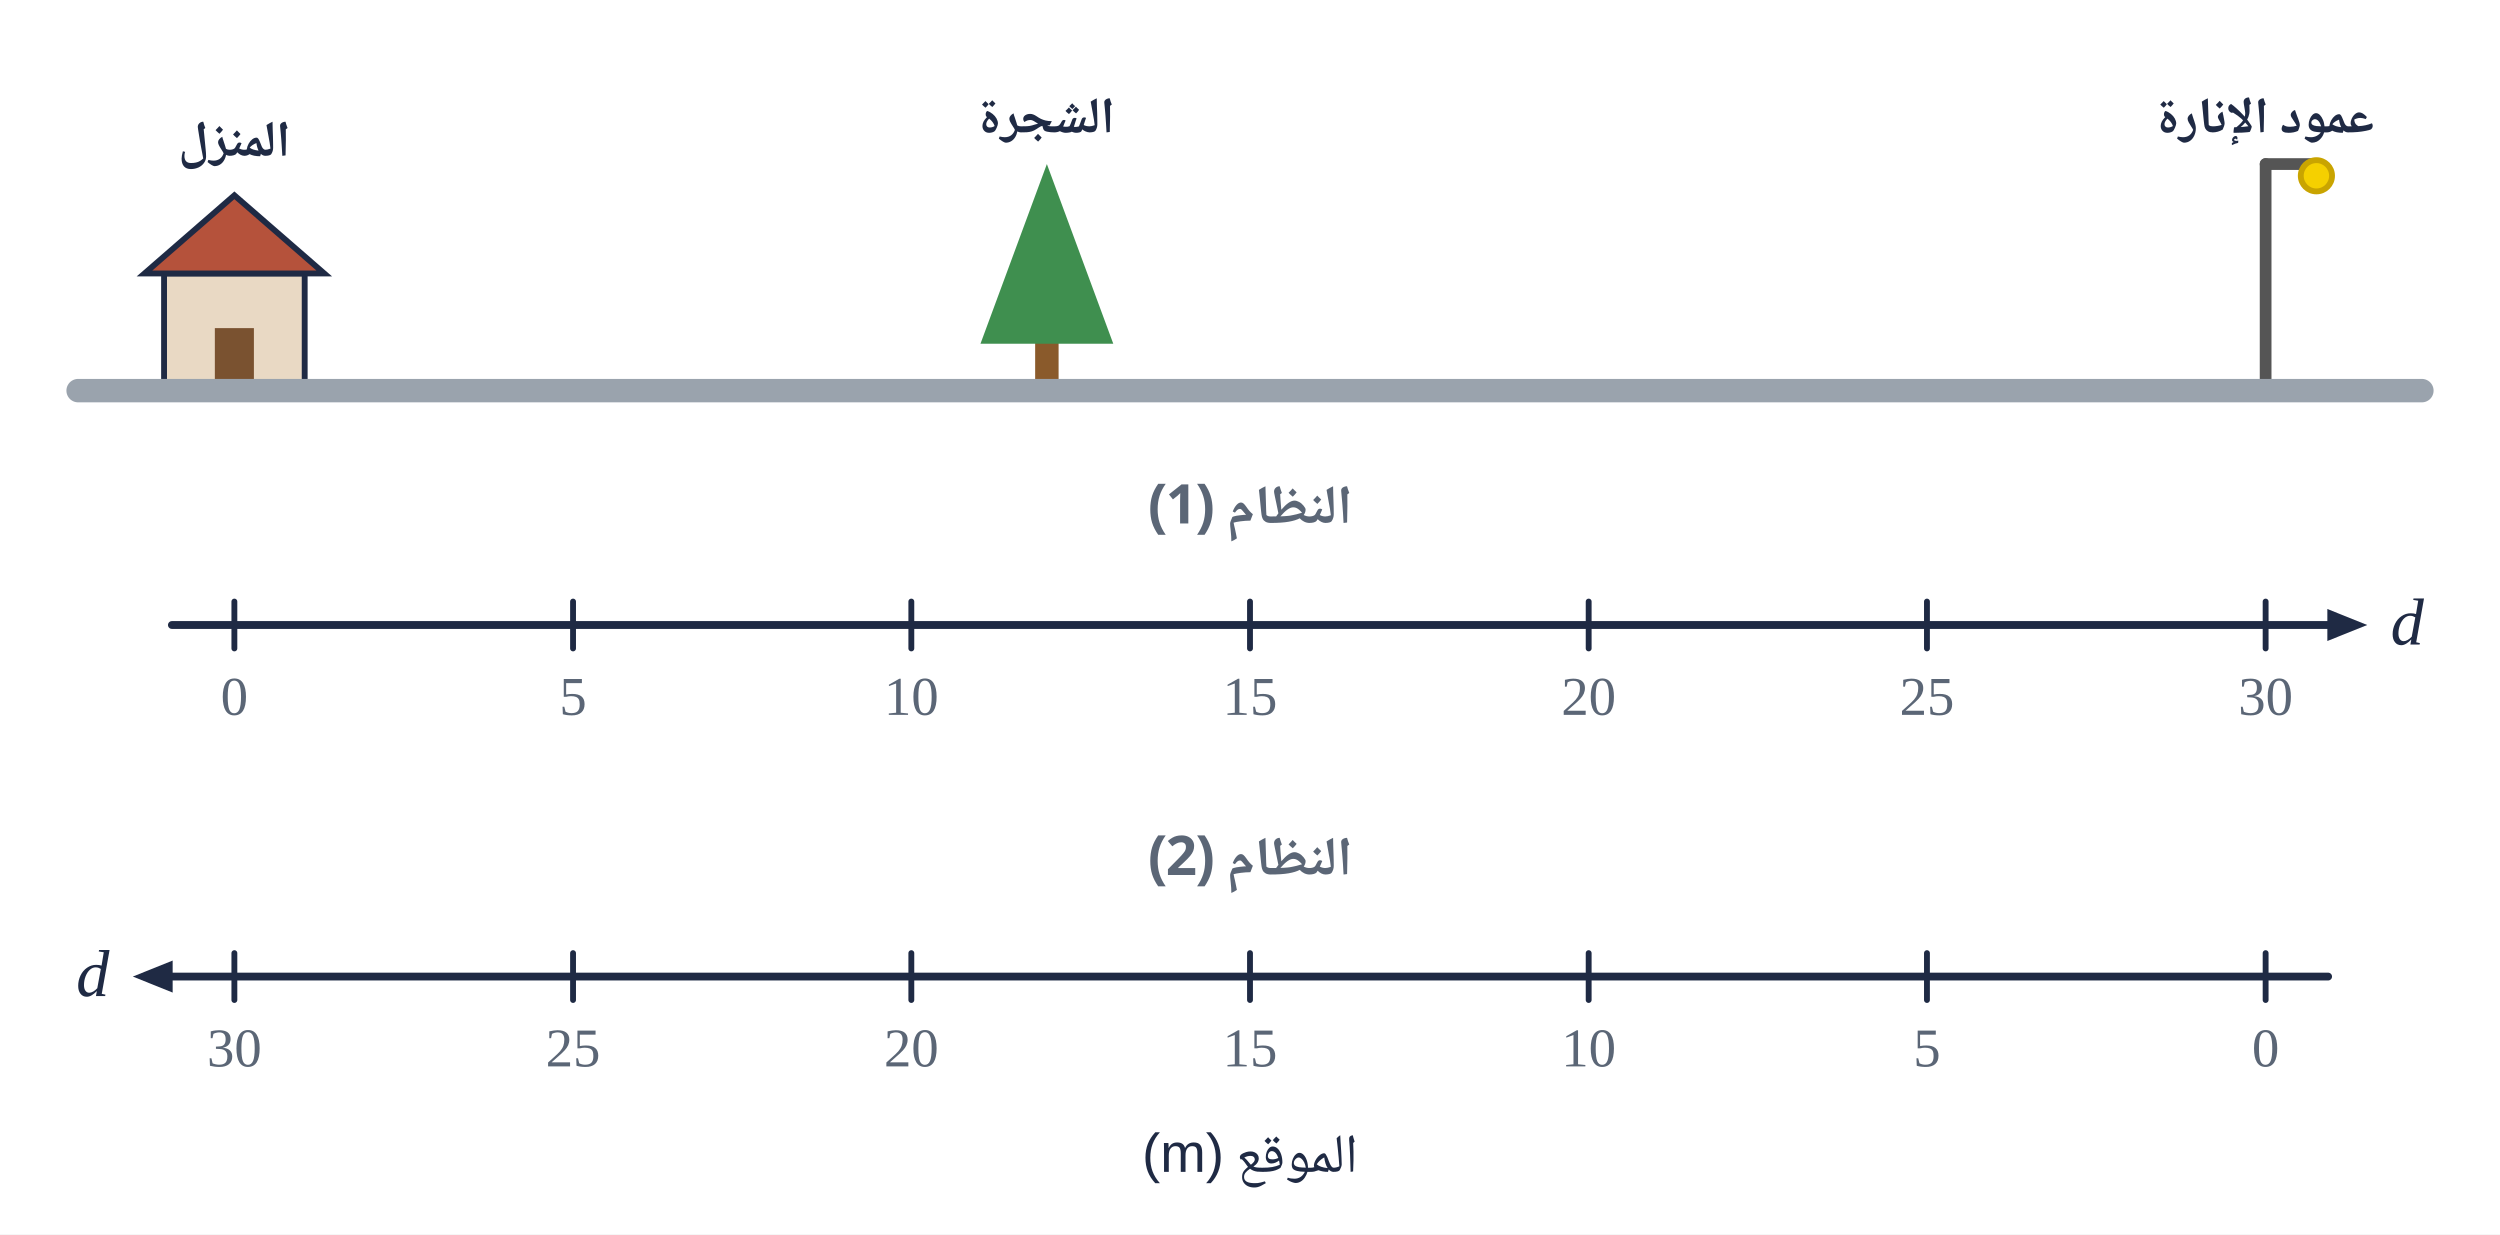
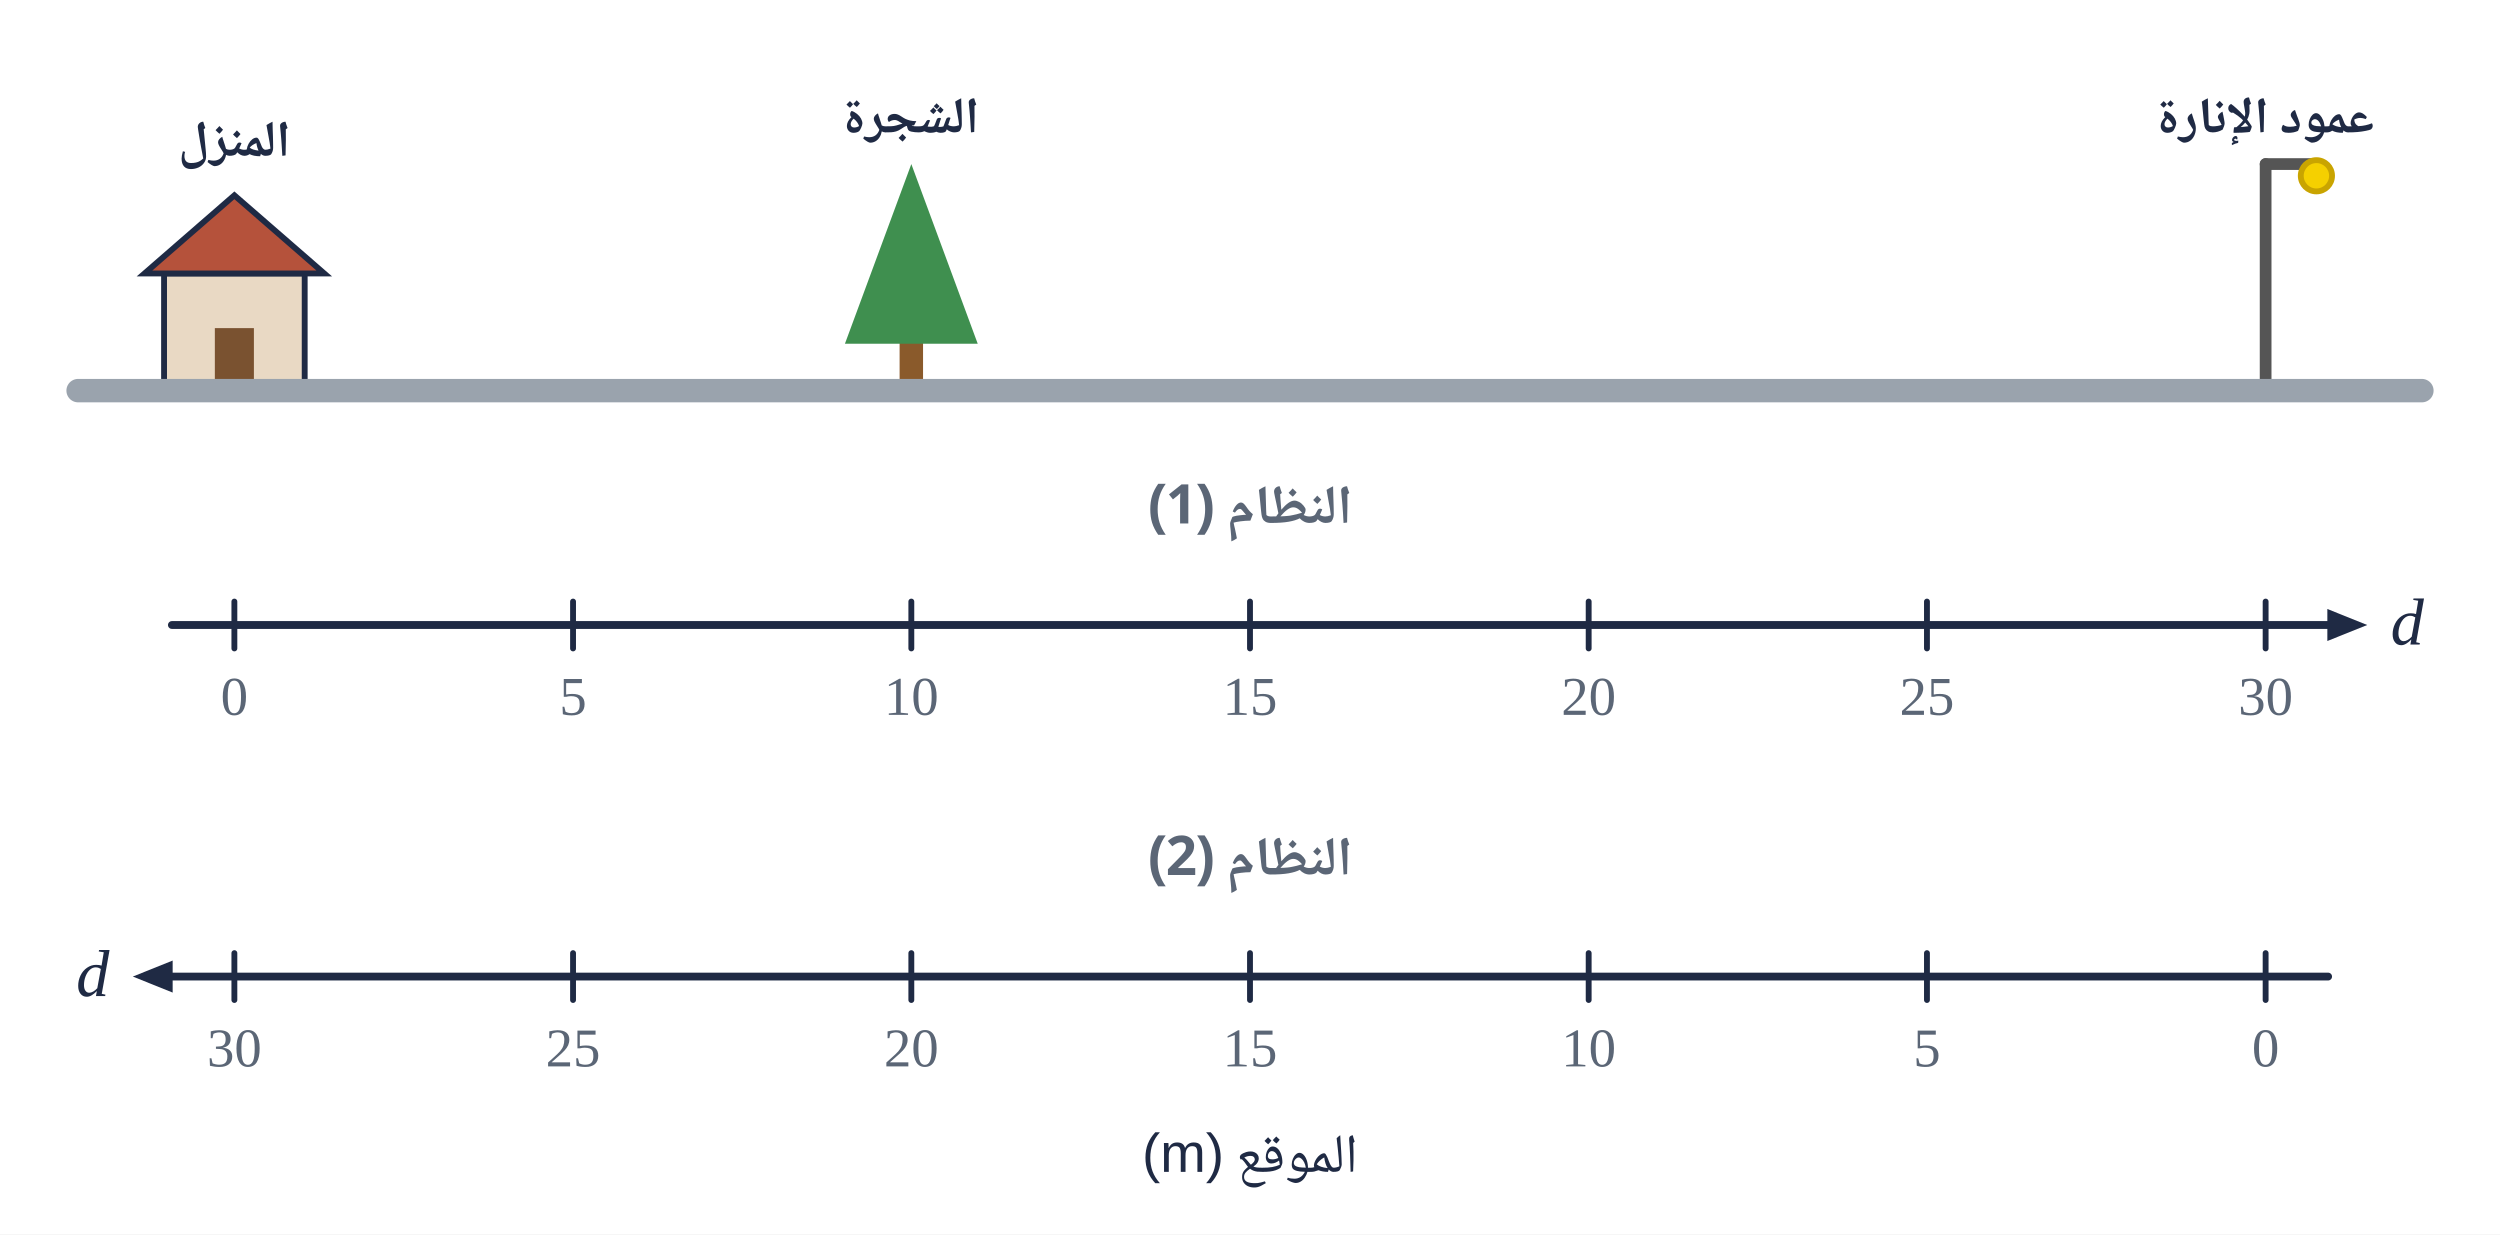
<svg xmlns="http://www.w3.org/2000/svg" viewBox="0 0 640 316" width="640" height="316">
  <rect width="640" height="316" fill="#fff" />
  <rect x="42.0" y="70.0" width="36" height="30" fill="#e9d9c4" stroke="#1f2a44" stroke-width="1.5" />
  <polygon points="37.0,70.0 60.0,50.0 83.0,70.0" fill="#b5523b" stroke="#1f2a44" stroke-width="1.5" />
  <rect x="55.0" y="84.0" width="10" height="16" fill="#7a5230" />
  <text x="60.0" y="40.0" text-anchor="middle" font-size="13" fill="#1f2a44" font-weight="bold" font-family="'IBM Plex Sans Arabic','Noto Naskh Arabic',Tahoma,Arial,sans-serif" direction="rtl">المنزل</text>
-   <rect x="265.0" y="86.0" width="6" height="14" fill="#8a5a2b" />
-   <polygon points="268.0,42.0 251.0,88.0 285.0,88.0" fill="#3f8f4f" />
-   <text x="268.0" y="34.0" text-anchor="middle" font-size="13" fill="#1f2a44" font-weight="bold" font-family="'IBM Plex Sans Arabic','Noto Naskh Arabic',Tahoma,Arial,sans-serif" direction="rtl">الشجرة</text>
+   <rect x="230.3" y="86.0" width="6" height="14" fill="#8a5a2b" />
+   <polygon points="233.3,42.0 216.3,88.0 250.3,88.0" fill="#3f8f4f" />
+   <text x="233.3" y="34.0" text-anchor="middle" font-size="13" fill="#1f2a44" font-weight="bold" font-family="'IBM Plex Sans Arabic','Noto Naskh Arabic',Tahoma,Arial,sans-serif" direction="rtl">الشجرة</text>
  <line x1="580.0" y1="100.0" x2="580.0" y2="42.0" stroke="#555" stroke-width="3" stroke-linecap="round" />
  <line x1="580.0" y1="42.0" x2="592.0" y2="42.0" stroke="#555" stroke-width="3" stroke-linecap="round" />
  <circle cx="593.0" cy="45.0" r="4" fill="#f5d000" stroke="#c9a400" stroke-width="1.5" />
  <text x="580.0" y="34.0" text-anchor="middle" font-size="13" fill="#1f2a44" font-weight="bold" font-family="'IBM Plex Sans Arabic','Noto Naskh Arabic',Tahoma,Arial,sans-serif" direction="rtl">عمود الإنارة</text>
  <line x1="20.0" y1="100.0" x2="620.0" y2="100.0" stroke="#9aa3ad" stroke-width="6" stroke-linecap="round" />
  <text x="320.0" y="134.0" text-anchor="middle" font-size="14" fill="#5b6676" font-weight="bold" font-family="'IBM Plex Sans Arabic','Noto Naskh Arabic',Tahoma,Arial,sans-serif" direction="rtl">النظام (1)</text>
  <line x1="44.0" y1="160.0" x2="599.4" y2="160.0" stroke="#1f2a44" stroke-width="2" stroke-linecap="round" />
  <polygon points="606.0,160.0 595.8,164.1 595.8,155.9" fill="#1f2a44" />
  <text x="612.0" y="165.0" text-anchor="start" font-size="17" fill="#1f2a44" font-weight="normal" font-style="italic" font-family="'Times New Roman',Times,serif">d</text>
  <line x1="60.0" y1="154.0" x2="60.0" y2="166.0" stroke="#1f2a44" stroke-width="1.5" stroke-linecap="round" />
  <text x="60.0" y="183.0" text-anchor="middle" font-size="14" fill="#5b6676" font-weight="normal" font-family="'Times New Roman',Times,serif">0</text>
  <line x1="146.7" y1="154.0" x2="146.7" y2="166.0" stroke="#1f2a44" stroke-width="1.5" stroke-linecap="round" />
  <text x="146.7" y="183.0" text-anchor="middle" font-size="14" fill="#5b6676" font-weight="normal" font-family="'Times New Roman',Times,serif">5</text>
  <line x1="233.3" y1="154.0" x2="233.3" y2="166.0" stroke="#1f2a44" stroke-width="1.5" stroke-linecap="round" />
  <text x="233.3" y="183.0" text-anchor="middle" font-size="14" fill="#5b6676" font-weight="normal" font-family="'Times New Roman',Times,serif">10</text>
  <line x1="320.0" y1="154.0" x2="320.0" y2="166.0" stroke="#1f2a44" stroke-width="1.5" stroke-linecap="round" />
  <text x="320.0" y="183.0" text-anchor="middle" font-size="14" fill="#5b6676" font-weight="normal" font-family="'Times New Roman',Times,serif">15</text>
  <line x1="406.7" y1="154.0" x2="406.7" y2="166.0" stroke="#1f2a44" stroke-width="1.5" stroke-linecap="round" />
  <text x="406.7" y="183.0" text-anchor="middle" font-size="14" fill="#5b6676" font-weight="normal" font-family="'Times New Roman',Times,serif">20</text>
  <line x1="493.3" y1="154.0" x2="493.3" y2="166.0" stroke="#1f2a44" stroke-width="1.5" stroke-linecap="round" />
  <text x="493.3" y="183.0" text-anchor="middle" font-size="14" fill="#5b6676" font-weight="normal" font-family="'Times New Roman',Times,serif">25</text>
  <line x1="580.0" y1="154.0" x2="580.0" y2="166.0" stroke="#1f2a44" stroke-width="1.5" stroke-linecap="round" />
  <text x="580.0" y="183.0" text-anchor="middle" font-size="14" fill="#5b6676" font-weight="normal" font-family="'Times New Roman',Times,serif">30</text>
  <text x="320.0" y="224.0" text-anchor="middle" font-size="14" fill="#5b6676" font-weight="bold" font-family="'IBM Plex Sans Arabic','Noto Naskh Arabic',Tahoma,Arial,sans-serif" direction="rtl">النظام (2)</text>
  <line x1="596.0" y1="250.0" x2="40.6" y2="250.0" stroke="#1f2a44" stroke-width="2" stroke-linecap="round" />
  <polygon points="34.0,250.0 44.2,245.9 44.2,254.1" fill="#1f2a44" />
  <text x="28.0" y="255.0" text-anchor="end" font-size="17" fill="#1f2a44" font-weight="normal" font-style="italic" font-family="'Times New Roman',Times,serif">d</text>
  <line x1="580.0" y1="244.0" x2="580.0" y2="256.0" stroke="#1f2a44" stroke-width="1.5" stroke-linecap="round" />
  <text x="580.0" y="273.0" text-anchor="middle" font-size="14" fill="#5b6676" font-weight="normal" font-family="'Times New Roman',Times,serif">0</text>
  <line x1="493.3" y1="244.0" x2="493.3" y2="256.0" stroke="#1f2a44" stroke-width="1.5" stroke-linecap="round" />
  <text x="493.3" y="273.0" text-anchor="middle" font-size="14" fill="#5b6676" font-weight="normal" font-family="'Times New Roman',Times,serif">5</text>
  <line x1="406.7" y1="244.0" x2="406.7" y2="256.0" stroke="#1f2a44" stroke-width="1.5" stroke-linecap="round" />
  <text x="406.7" y="273.0" text-anchor="middle" font-size="14" fill="#5b6676" font-weight="normal" font-family="'Times New Roman',Times,serif">10</text>
  <line x1="320.0" y1="244.0" x2="320.0" y2="256.0" stroke="#1f2a44" stroke-width="1.5" stroke-linecap="round" />
  <text x="320.0" y="273.0" text-anchor="middle" font-size="14" fill="#5b6676" font-weight="normal" font-family="'Times New Roman',Times,serif">15</text>
  <line x1="233.3" y1="244.0" x2="233.3" y2="256.0" stroke="#1f2a44" stroke-width="1.5" stroke-linecap="round" />
  <text x="233.3" y="273.0" text-anchor="middle" font-size="14" fill="#5b6676" font-weight="normal" font-family="'Times New Roman',Times,serif">20</text>
  <line x1="146.7" y1="244.0" x2="146.7" y2="256.0" stroke="#1f2a44" stroke-width="1.5" stroke-linecap="round" />
  <text x="146.7" y="273.0" text-anchor="middle" font-size="14" fill="#5b6676" font-weight="normal" font-family="'Times New Roman',Times,serif">25</text>
  <line x1="60.0" y1="244.0" x2="60.0" y2="256.0" stroke="#1f2a44" stroke-width="1.5" stroke-linecap="round" />
  <text x="60.0" y="273.0" text-anchor="middle" font-size="14" fill="#5b6676" font-weight="normal" font-family="'Times New Roman',Times,serif">30</text>
  <text x="320.0" y="300.0" text-anchor="middle" font-size="14" fill="#1f2a44" font-weight="normal" font-family="'IBM Plex Sans Arabic','Noto Naskh Arabic',Tahoma,Arial,sans-serif" direction="rtl">الموقع (m)</text>
</svg>
